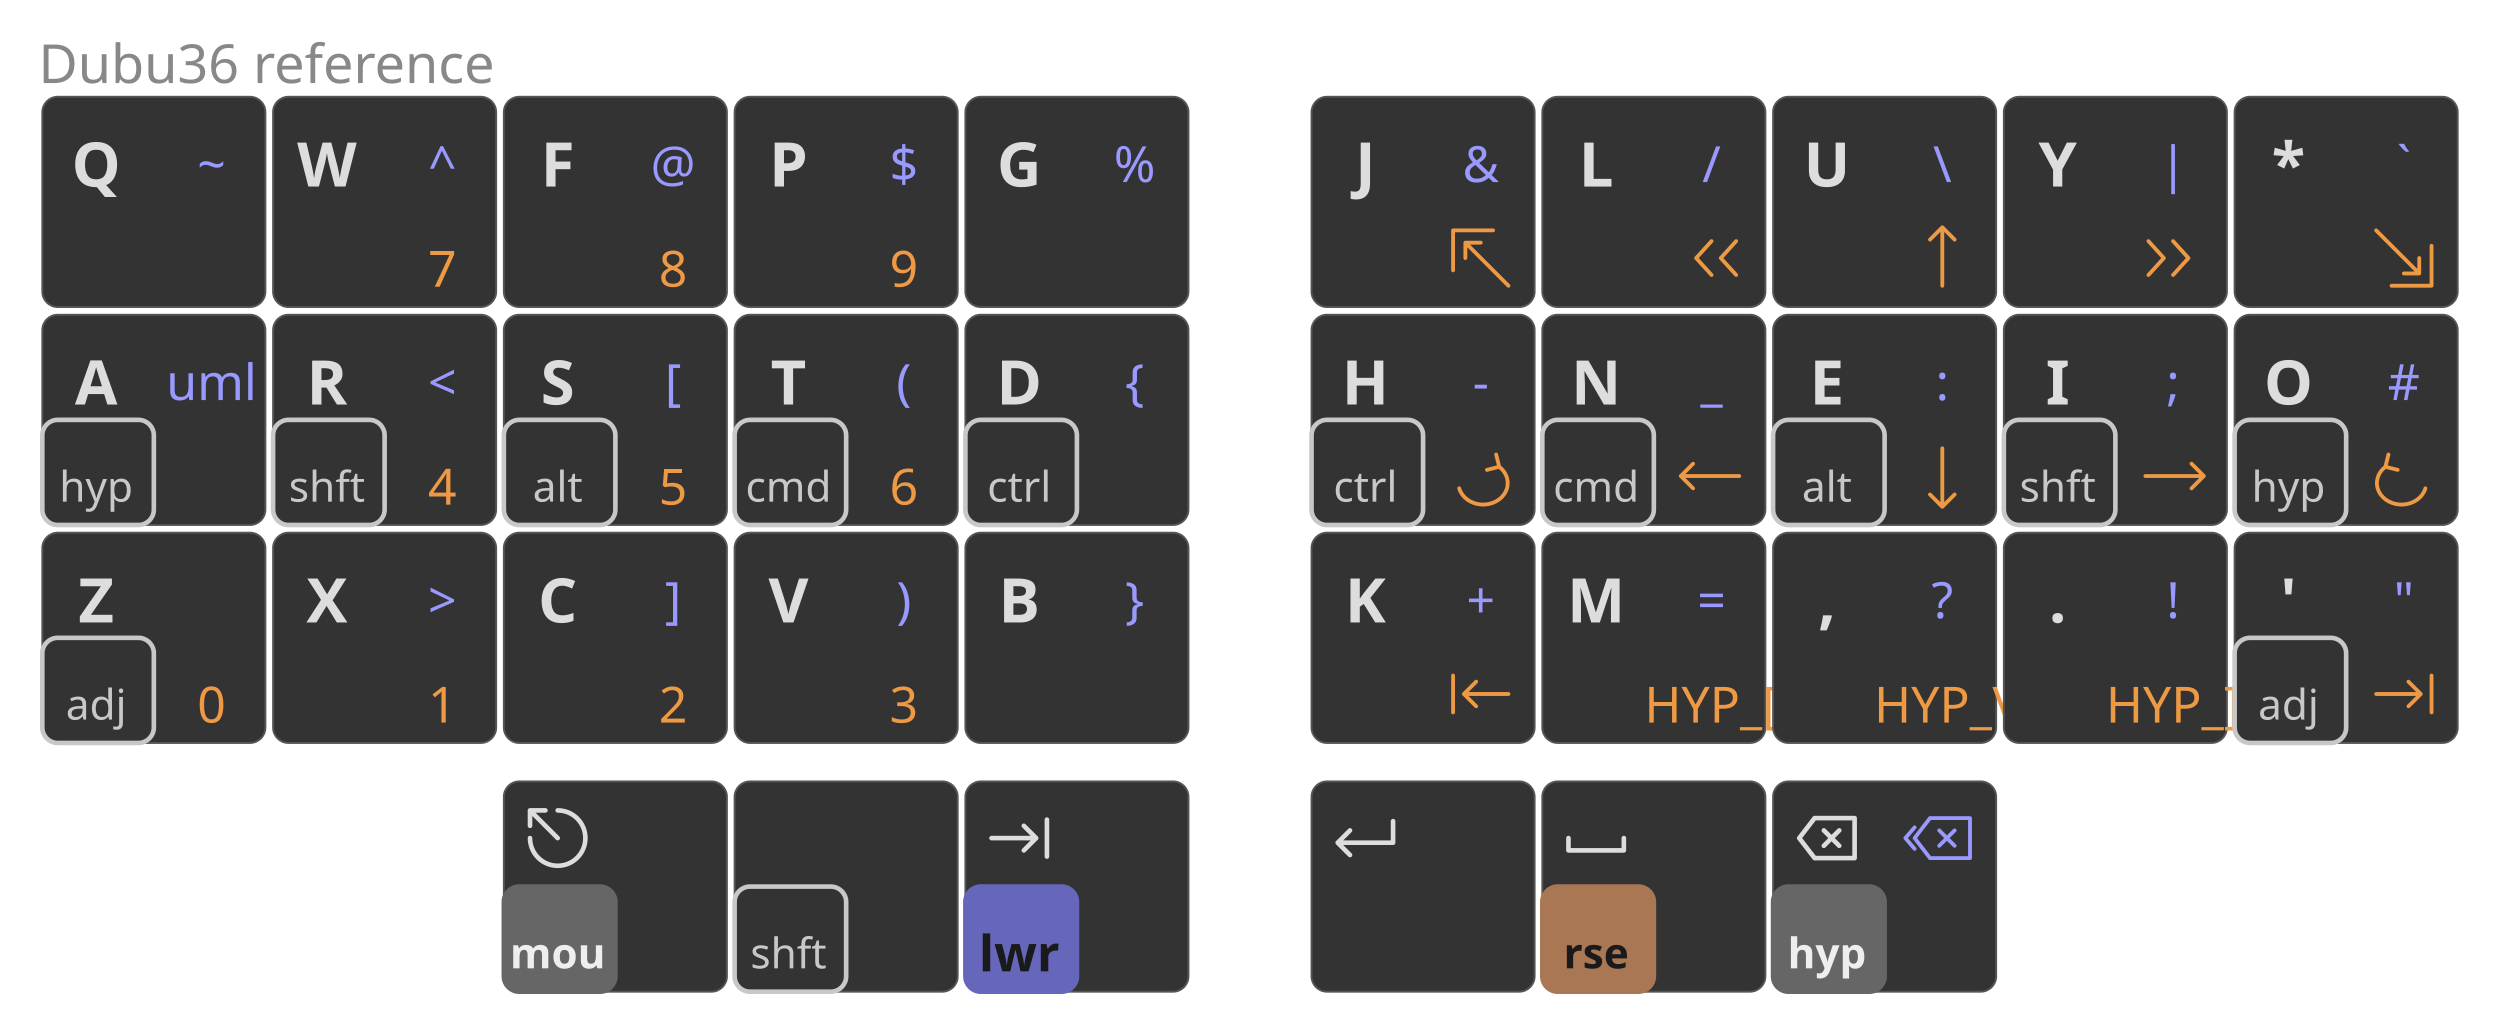
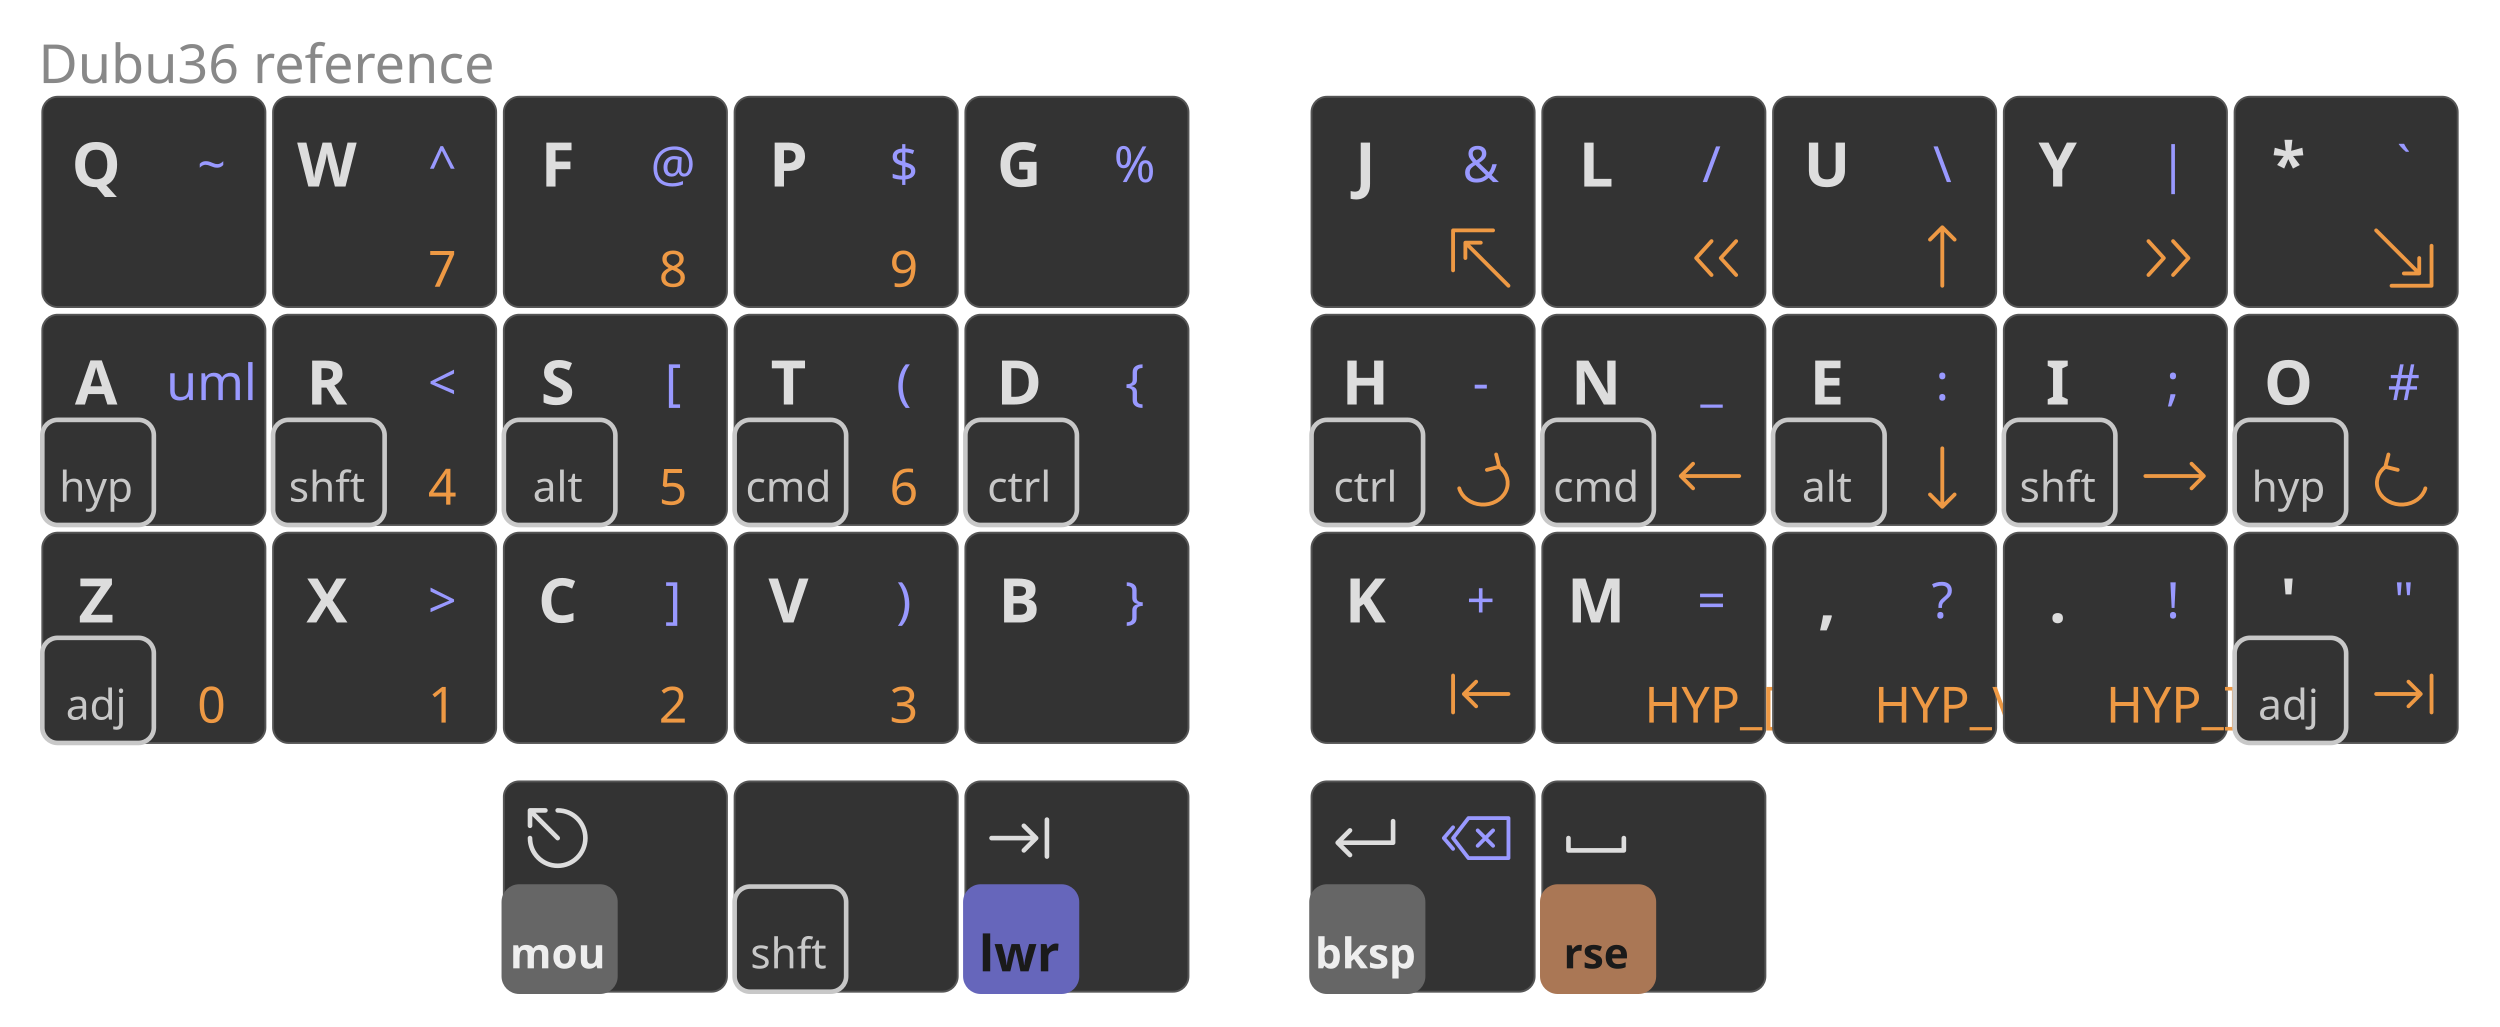
<svg xmlns="http://www.w3.org/2000/svg" class="keymap" width="650" height="267" viewBox="-10 -24 650.0 266.68">
  <style>svg.keymap { background: #1e1e2e; font-family: sans-serif; }
    rect.keycap { fill: #333333; stroke: #555555; stroke-width: 0.5px; }
    text { fill: #c8c8c8; text-anchor: middle; dominant-baseline: central; }
    text.base { font-size: 16px; font-weight: 600; fill: #dddddd; }
    text.hold { font-size: 11px; }
    text.sym { font-size: 13px; fill: #9999ff; }
    text.num { font-size: 13px; fill: #ee9944; }
    text.sticky { font-size: 12px; font-weight: 600; }
    use.glyph { fill: none; stroke: #c8c8c8; stroke-width: 2.5px;
                stroke-linecap: round; stroke-linejoin: round; }
    use.glyph.base { stroke: #dddddd; stroke-width: 3px; }
    use.glyph.sym { stroke: #9999ff; }
    use.glyph.num { stroke: #ee9944; }
    rect.hold-box { stroke-width: 1.2px; }
    rect.hold-box.tap-preferred.mod { fill: none; stroke: #c8c8c8; }
    rect.hold-box.tap-preferred.sym { fill: none; stroke: #9999ff; }
    rect.hold-box.tap-preferred.nav { fill: none; stroke: #ee9944; }
    rect.hold-box.hold-preferred.mod { fill: #666666; stroke: #666666; }
    rect.hold-box.hold-preferred.sym { fill: #6666bb; stroke: #6666bb; }
    rect.hold-box.hold-preferred.nav { fill: #aa7755; stroke: #aa7755; }
    rect.hold-box.sticky.mod { fill: #666666; stroke: #666666; }
    rect.hold-box.sticky.sym { fill: #6666bb; stroke: #6666bb; }
    rect.hold-box.sticky.nav { fill: #aa7755; stroke: #aa7755; }
    text.hold.hold-preferred.mod, text.sticky.mod { fill: #eeeeee; font-weight: 700; }
    text.hold.hold-preferred.sym, text.sticky.sym,
    text.hold.hold-preferred.nav, text.sticky.nav { fill: #1a1a1a; font-weight: 700; }
    text.hold.tap-preferred { fill: #c8c8c8; }
    text.title { font-size: 14px; fill: #888888; text-anchor: start; }</style>
  <defs>
    <path id="glyph_backspace" class="symbol" transform="scale(0.4) translate(-24,-30)" d="M22,19l10,10 M22,29l10-10 M6,24l10,13h26v-26h-26z" />
    <path id="glyph_delete-word" class="symbol" transform="scale(0.4) translate(-24,-30)" d="M22,19l10,10 M22,29l10-10 M6,24l10,13h26v-26h-26z M6,17l-6,7,6,7" />
    <path id="glyph_return" class="symbol" transform="scale(0.4) translate(-24,-30)" d="M42,13V27H6 m8-8l-8,8l8,8" />
    <path id="glyph_space" class="symbol" transform="scale(0.4) translate(-24,-30)" d="M42,24V32H6V24" />
    <path id="glyph_escape" class="symbol" transform="scale(0.4) translate(-24,-30)" d="M24,24l-18-18 m0,10v-10h10 M24,6A18,18,0,1,1,6,24" />
    <path id="glyph_up" class="symbol" transform="scale(0.4) translate(-24,-30)" d="M24,42v-36 m-8,6l8-8l8,8" />
    <path id="glyph_down" class="symbol" transform="scale(0.4) translate(-24,-30)" d="M24,6v36 m-8,-6l8,8l8-8" />
    <path id="glyph_left" class="symbol" transform="scale(0.4) translate(-24,-30)" d="M42,24h-36 m6-8l-8,8l8,8" />
    <path id="glyph_right" class="symbol" transform="scale(0.4) translate(-24,-30)" d="M6,24h36 m-6-8l8,8l-8,8" />
    <path id="glyph_tab" class="symbol" transform="scale(0.4) translate(-24,-30)" d="M6,24h27 m-6-8l8,8l-8,8 M42,12V36" />
    <path id="glyph_btab" class="symbol" transform="scale(0.4) translate(-24,-30)" d="M42,24h-27 m6-8l-8,8l8,8 M6,12V36" />
    <path id="glyph_home" class="symbol" transform="scale(0.4) translate(-24,-30)" d="M42,42l-28-28 m0,10v-10h10 m8-8h-26v26" />
    <path id="glyph_end" class="symbol" transform="scale(0.4) translate(-24,-30)" d="M6,6l28,28 m0-10v10h-10 m-8,8h26v-26" />
    <path id="glyph_word-right" class="symbol" transform="scale(0.4) translate(-24,-30)" d="M8,13l10,11-10,11 M24,13l10,11-10,11" />
    <path id="glyph_word-left" class="symbol" transform="scale(0.4) translate(-24,-30)" d="M40,13l-10,11,10,11 M24,13l-10,11,10,11" />
    <path id="glyph_hist-fwd" class="symbol" transform="scale(0.4) translate(-24,-30)" d="M10,32A16,14,0,1,0,36,18 m-2,-8l2,8l-8,2" />
    <path id="glyph_hist-back" class="symbol" transform="scale(0.4) translate(-24,-30)" d="M38,32A16,14,0,1,1,12,18 m2,-8l-2,8l8,2" />
  </defs>
  <text class="title" x="0" y="-8">Dubu36 reference</text>
  <g transform="translate(0.00,0.00)">
    <rect class="keycap" x="1.0" y="1.0" width="58.0" height="54.67" rx="4.0" ry="4.0" />
    <text class="base" x="15.0" y="18.134">Q</text>
    <text class="sym" x="45.0" y="18.134">~</text>
  </g>
  <g transform="translate(60.00,0.00)">
    <rect class="keycap" x="1.0" y="1.0" width="58.0" height="54.67" rx="4.0" ry="4.0" />
    <text class="base" x="15.0" y="18.134">W</text>
    <text class="sym" x="45.0" y="18.134">^</text>
    <text class="num" x="45.0" y="45.336">7</text>
  </g>
  <g transform="translate(120.00,0.00)">
    <rect class="keycap" x="1.0" y="1.0" width="58.0" height="54.67" rx="4.0" ry="4.0" />
    <text class="base" x="15.0" y="18.134">F</text>
    <text class="sym" x="45.0" y="18.134">@</text>
    <text class="num" x="45.0" y="45.336">8</text>
  </g>
  <g transform="translate(180.00,0.00)">
    <rect class="keycap" x="1.0" y="1.0" width="58.0" height="54.67" rx="4.0" ry="4.0" />
    <text class="base" x="15.0" y="18.134">P</text>
    <text class="sym" x="45.0" y="18.134">$</text>
    <text class="num" x="45.0" y="45.336">9</text>
  </g>
  <g transform="translate(240.00,0.00)">
    <rect class="keycap" x="1.0" y="1.0" width="58.0" height="54.67" rx="4.0" ry="4.0" />
    <text class="base" x="15.0" y="18.134">G</text>
    <text class="sym" x="45.0" y="18.134">%</text>
  </g>
  <g transform="translate(330.00,0.00)">
    <rect class="keycap" x="1.0" y="1.0" width="58.0" height="54.67" rx="4.0" ry="4.0" />
    <text class="base" x="15.0" y="18.134">J</text>
    <text class="sym" x="45.0" y="18.134">&amp;</text>
    <use class="glyph num" href="#glyph_home" x="45.0" y="45.336" />
  </g>
  <g transform="translate(390.00,0.00)">
    <rect class="keycap" x="1.0" y="1.0" width="58.0" height="54.67" rx="4.0" ry="4.0" />
    <text class="base" x="15.0" y="18.134">L</text>
    <text class="sym" x="45.0" y="18.134">/</text>
    <use class="glyph num" href="#glyph_word-left" x="45.0" y="45.336" />
  </g>
  <g transform="translate(450.00,0.00)">
    <rect class="keycap" x="1.0" y="1.0" width="58.0" height="54.67" rx="4.0" ry="4.0" />
    <text class="base" x="15.0" y="18.134">U</text>
    <text class="sym" x="45.0" y="18.134">\</text>
    <use class="glyph num" href="#glyph_up" x="45.0" y="45.336" />
  </g>
  <g transform="translate(510.00,0.00)">
    <rect class="keycap" x="1.0" y="1.0" width="58.0" height="54.67" rx="4.0" ry="4.0" />
    <text class="base" x="15.0" y="18.134">Y</text>
    <text class="sym" x="45.0" y="18.134">|</text>
    <use class="glyph num" href="#glyph_word-right" x="45.0" y="45.336" />
  </g>
  <g transform="translate(570.00,0.00)">
    <rect class="keycap" x="1.0" y="1.0" width="58.0" height="54.67" rx="4.0" ry="4.0" />
    <text class="base" x="15.0" y="18.134">*</text>
    <text class="sym" x="45.0" y="18.134">`</text>
    <use class="glyph num" href="#glyph_end" x="45.0" y="45.336" />
  </g>
  <g transform="translate(0.00,56.67)">
    <rect class="keycap" x="1.0" y="1.0" width="58.0" height="54.67" rx="4.0" ry="4.0" />
    <rect class="hold-box tap-preferred mod" x="1.0" y="28.335" width="29.0" height="27.335" rx="4.0" ry="4.0" />
    <text class="base" x="15.0" y="18.134">A</text>
    <text class="hold tap-preferred mod" x="15.0" y="45.336">hyp</text>
    <text class="sym" x="45.0" y="18.134">uml</text>
  </g>
  <g transform="translate(60.00,56.67)">
    <rect class="keycap" x="1.0" y="1.0" width="58.0" height="54.67" rx="4.0" ry="4.0" />
    <rect class="hold-box tap-preferred mod" x="1.0" y="28.335" width="29.0" height="27.335" rx="4.0" ry="4.0" />
    <text class="base" x="15.0" y="18.134">R</text>
    <text class="hold tap-preferred mod" x="15.0" y="45.336">shft</text>
    <text class="sym" x="45.0" y="18.134">&lt;</text>
    <text class="num" x="45.0" y="45.336">4</text>
  </g>
  <g transform="translate(120.00,56.67)">
    <rect class="keycap" x="1.0" y="1.0" width="58.0" height="54.67" rx="4.0" ry="4.0" />
    <rect class="hold-box tap-preferred mod" x="1.0" y="28.335" width="29.0" height="27.335" rx="4.0" ry="4.0" />
    <text class="base" x="15.0" y="18.134">S</text>
    <text class="hold tap-preferred mod" x="15.0" y="45.336">alt</text>
    <text class="sym" x="45.0" y="18.134">[</text>
    <text class="num" x="45.0" y="45.336">5</text>
  </g>
  <g transform="translate(180.00,56.67)">
    <rect class="keycap" x="1.0" y="1.0" width="58.0" height="54.67" rx="4.0" ry="4.0" />
    <rect class="hold-box tap-preferred mod" x="1.0" y="28.335" width="29.0" height="27.335" rx="4.0" ry="4.0" />
    <text class="base" x="15.0" y="18.134">T</text>
    <text class="hold tap-preferred mod" x="15.0" y="45.336">cmd</text>
    <text class="sym" x="45.0" y="18.134">(</text>
    <text class="num" x="45.0" y="45.336">6</text>
  </g>
  <g transform="translate(240.00,56.67)">
    <rect class="keycap" x="1.0" y="1.0" width="58.0" height="54.67" rx="4.0" ry="4.0" />
    <rect class="hold-box tap-preferred mod" x="1.0" y="28.335" width="29.0" height="27.335" rx="4.0" ry="4.0" />
    <text class="base" x="15.0" y="18.134">D</text>
    <text class="hold tap-preferred mod" x="15.0" y="45.336">ctrl</text>
    <text class="sym" x="45.0" y="18.134">{</text>
  </g>
  <g transform="translate(330.00,56.67)">
    <rect class="keycap" x="1.0" y="1.0" width="58.0" height="54.67" rx="4.0" ry="4.0" />
    <rect class="hold-box tap-preferred mod" x="1.0" y="28.335" width="29.0" height="27.335" rx="4.0" ry="4.0" />
    <text class="base" x="15.0" y="18.134">H</text>
    <text class="hold tap-preferred mod" x="15.0" y="45.336">ctrl</text>
    <text class="sym" x="45.0" y="18.134">-</text>
    <use class="glyph num" href="#glyph_hist-fwd" x="45.0" y="45.336" />
  </g>
  <g transform="translate(390.00,56.67)">
    <rect class="keycap" x="1.0" y="1.0" width="58.0" height="54.67" rx="4.0" ry="4.0" />
    <rect class="hold-box tap-preferred mod" x="1.0" y="28.335" width="29.0" height="27.335" rx="4.0" ry="4.0" />
    <text class="base" x="15.0" y="18.134">N</text>
    <text class="hold tap-preferred mod" x="15.0" y="45.336">cmd</text>
    <text class="sym" x="45.0" y="18.134">_</text>
    <use class="glyph num" href="#glyph_left" x="45.0" y="45.336" />
  </g>
  <g transform="translate(450.00,56.67)">
    <rect class="keycap" x="1.0" y="1.0" width="58.0" height="54.67" rx="4.0" ry="4.0" />
    <rect class="hold-box tap-preferred mod" x="1.0" y="28.335" width="29.0" height="27.335" rx="4.0" ry="4.0" />
    <text class="base" x="15.0" y="18.134">E</text>
    <text class="hold tap-preferred mod" x="15.0" y="45.336">alt</text>
    <text class="sym" x="45.0" y="18.134">:</text>
    <use class="glyph num" href="#glyph_down" x="45.0" y="45.336" />
  </g>
  <g transform="translate(510.00,56.67)">
    <rect class="keycap" x="1.0" y="1.0" width="58.0" height="54.67" rx="4.0" ry="4.0" />
    <rect class="hold-box tap-preferred mod" x="1.0" y="28.335" width="29.0" height="27.335" rx="4.0" ry="4.0" />
    <text class="base" x="15.0" y="18.134">I</text>
    <text class="hold tap-preferred mod" x="15.0" y="45.336">shft</text>
    <text class="sym" x="45.0" y="18.134">;</text>
    <use class="glyph num" href="#glyph_right" x="45.0" y="45.336" />
  </g>
  <g transform="translate(570.00,56.67)">
    <rect class="keycap" x="1.0" y="1.0" width="58.0" height="54.67" rx="4.0" ry="4.0" />
    <rect class="hold-box tap-preferred mod" x="1.0" y="28.335" width="29.0" height="27.335" rx="4.0" ry="4.0" />
    <text class="base" x="15.0" y="18.134">O</text>
    <text class="hold tap-preferred mod" x="15.0" y="45.336">hyp</text>
    <text class="sym" x="45.0" y="18.134">#</text>
    <use class="glyph num" href="#glyph_hist-back" x="45.0" y="45.336" />
  </g>
  <g transform="translate(0.00,113.34)">
    <rect class="keycap" x="1.0" y="1.0" width="58.0" height="54.67" rx="4.0" ry="4.0" />
    <rect class="hold-box tap-preferred mod" x="1.0" y="28.335" width="29.0" height="27.335" rx="4.0" ry="4.0" />
    <text class="base" x="15.0" y="18.134">Z</text>
    <text class="hold tap-preferred mod" x="15.0" y="45.336">adj</text>
    <text class="num" x="45.0" y="45.336">0</text>
  </g>
  <g transform="translate(60.00,113.34)">
    <rect class="keycap" x="1.0" y="1.0" width="58.0" height="54.67" rx="4.0" ry="4.0" />
    <text class="base" x="15.0" y="18.134">X</text>
    <text class="sym" x="45.0" y="18.134">&gt;</text>
    <text class="num" x="45.0" y="45.336">1</text>
  </g>
  <g transform="translate(120.00,113.34)">
    <rect class="keycap" x="1.0" y="1.0" width="58.0" height="54.67" rx="4.0" ry="4.0" />
    <text class="base" x="15.0" y="18.134">C</text>
    <text class="sym" x="45.0" y="18.134">]</text>
    <text class="num" x="45.0" y="45.336">2</text>
  </g>
  <g transform="translate(180.00,113.34)">
    <rect class="keycap" x="1.0" y="1.0" width="58.0" height="54.67" rx="4.0" ry="4.0" />
    <text class="base" x="15.0" y="18.134">V</text>
    <text class="sym" x="45.0" y="18.134">)</text>
    <text class="num" x="45.0" y="45.336">3</text>
  </g>
  <g transform="translate(240.00,113.34)">
    <rect class="keycap" x="1.0" y="1.0" width="58.0" height="54.67" rx="4.0" ry="4.0" />
    <text class="base" x="15.0" y="18.134">B</text>
    <text class="sym" x="45.0" y="18.134">}</text>
  </g>
  <g transform="translate(330.00,113.34)">
    <rect class="keycap" x="1.0" y="1.0" width="58.0" height="54.67" rx="4.0" ry="4.0" />
    <text class="base" x="15.0" y="18.134">K</text>
    <text class="sym" x="45.0" y="18.134">+</text>
    <use class="glyph num" href="#glyph_btab" x="45.0" y="45.336" />
  </g>
  <g transform="translate(390.00,113.34)">
    <rect class="keycap" x="1.0" y="1.0" width="58.0" height="54.67" rx="4.0" ry="4.0" />
    <text class="base" x="15.0" y="18.134">M</text>
    <text class="sym" x="45.0" y="18.134">=</text>
    <text class="num" x="45.0" y="45.336">HYP_[</text>
  </g>
  <g transform="translate(450.00,113.34)">
    <rect class="keycap" x="1.0" y="1.0" width="58.0" height="54.67" rx="4.0" ry="4.0" />
    <text class="base" x="15.0" y="18.134">,</text>
    <text class="sym" x="45.0" y="18.134">?</text>
    <text class="num" x="45.0" y="45.336">HYP_\</text>
  </g>
  <g transform="translate(510.00,113.34)">
    <rect class="keycap" x="1.0" y="1.0" width="58.0" height="54.67" rx="4.0" ry="4.0" />
    <text class="base" x="15.0" y="18.134">.</text>
    <text class="sym" x="45.0" y="18.134">!</text>
    <text class="num" x="45.0" y="45.336">HYP_]</text>
  </g>
  <g transform="translate(570.00,113.34)">
    <rect class="keycap" x="1.0" y="1.0" width="58.0" height="54.67" rx="4.0" ry="4.0" />
    <rect class="hold-box tap-preferred mod" x="1.0" y="28.335" width="29.0" height="27.335" rx="4.0" ry="4.0" />
    <text class="base" x="15.0" y="18.134">'</text>
    <text class="hold tap-preferred mod" x="15.0" y="45.336">adj</text>
    <text class="sym" x="45.0" y="18.134">"</text>
    <use class="glyph num" href="#glyph_tab" x="45.0" y="45.336" />
  </g>
  <g transform="translate(120.00,178.01)">
    <rect class="keycap" x="1.0" y="1.0" width="58.0" height="54.67" rx="4.0" ry="4.0" />
    <rect class="hold-box hold-preferred mod" x="1.0" y="28.335" width="29.0" height="27.335" rx="4.0" ry="4.0" />
    <use class="glyph base" href="#glyph_escape" x="15.0" y="18.134" />
    <text class="hold hold-preferred mod" x="15.0" y="45.336">mou</text>
  </g>
  <g transform="translate(180.00,178.01)">
    <rect class="keycap" x="1.0" y="1.0" width="58.0" height="54.67" rx="4.0" ry="4.0" />
    <rect class="hold-box tap-preferred mod" x="1.0" y="28.335" width="29.0" height="27.335" rx="4.0" ry="4.0" />
    <text class="hold tap-preferred mod" x="15.0" y="45.336">shft</text>
  </g>
  <g transform="translate(240.00,178.01)">
    <rect class="keycap" x="1.0" y="1.0" width="58.0" height="54.67" rx="4.0" ry="4.0" />
    <rect class="hold-box hold-preferred sym" x="1.0" y="28.335" width="29.0" height="27.335" rx="4.0" ry="4.0" />
    <use class="glyph base" href="#glyph_tab" x="15.0" y="18.134" />
    <text class="hold hold-preferred sym" x="15.0" y="45.336">lwr</text>
  </g>
  <g transform="translate(330.00,178.01)">
    <rect class="keycap" x="1.0" y="1.0" width="58.0" height="54.67" rx="4.0" ry="4.0" />
+     <rect class="hold-box hold-preferred mod" x="1.0" y="28.335" width="29.0" height="27.335" rx="4.0" ry="4.0" />
    <use class="glyph base" href="#glyph_return" x="15.0" y="18.134" />
+     <text class="hold hold-preferred mod" x="15.0" y="45.336">bksp</text>
+     <use class="glyph sym" href="#glyph_delete-word" x="45.0" y="18.134" />
  </g>
  <g transform="translate(390.00,178.01)">
    <rect class="keycap" x="1.0" y="1.0" width="58.0" height="54.67" rx="4.0" ry="4.0" />
    <rect class="hold-box hold-preferred nav" x="1.0" y="28.335" width="29.0" height="27.335" rx="4.0" ry="4.0" />
    <use class="glyph base" href="#glyph_space" x="15.0" y="18.134" />
    <text class="hold hold-preferred nav" x="15.0" y="45.336">rse</text>
  </g>
-   <g transform="translate(450.00,178.01)">
-     <rect class="keycap" x="1.0" y="1.0" width="58.0" height="54.67" rx="4.0" ry="4.0" />
-     <rect class="hold-box hold-preferred mod" x="1.0" y="28.335" width="29.0" height="27.335" rx="4.0" ry="4.0" />
-     <use class="glyph base" href="#glyph_backspace" x="15.0" y="18.134" />
-     <text class="hold hold-preferred mod" x="15.0" y="45.336">hyp</text>
-     <use class="glyph sym" href="#glyph_delete-word" x="45.0" y="18.134" />
-   </g>
</svg>
